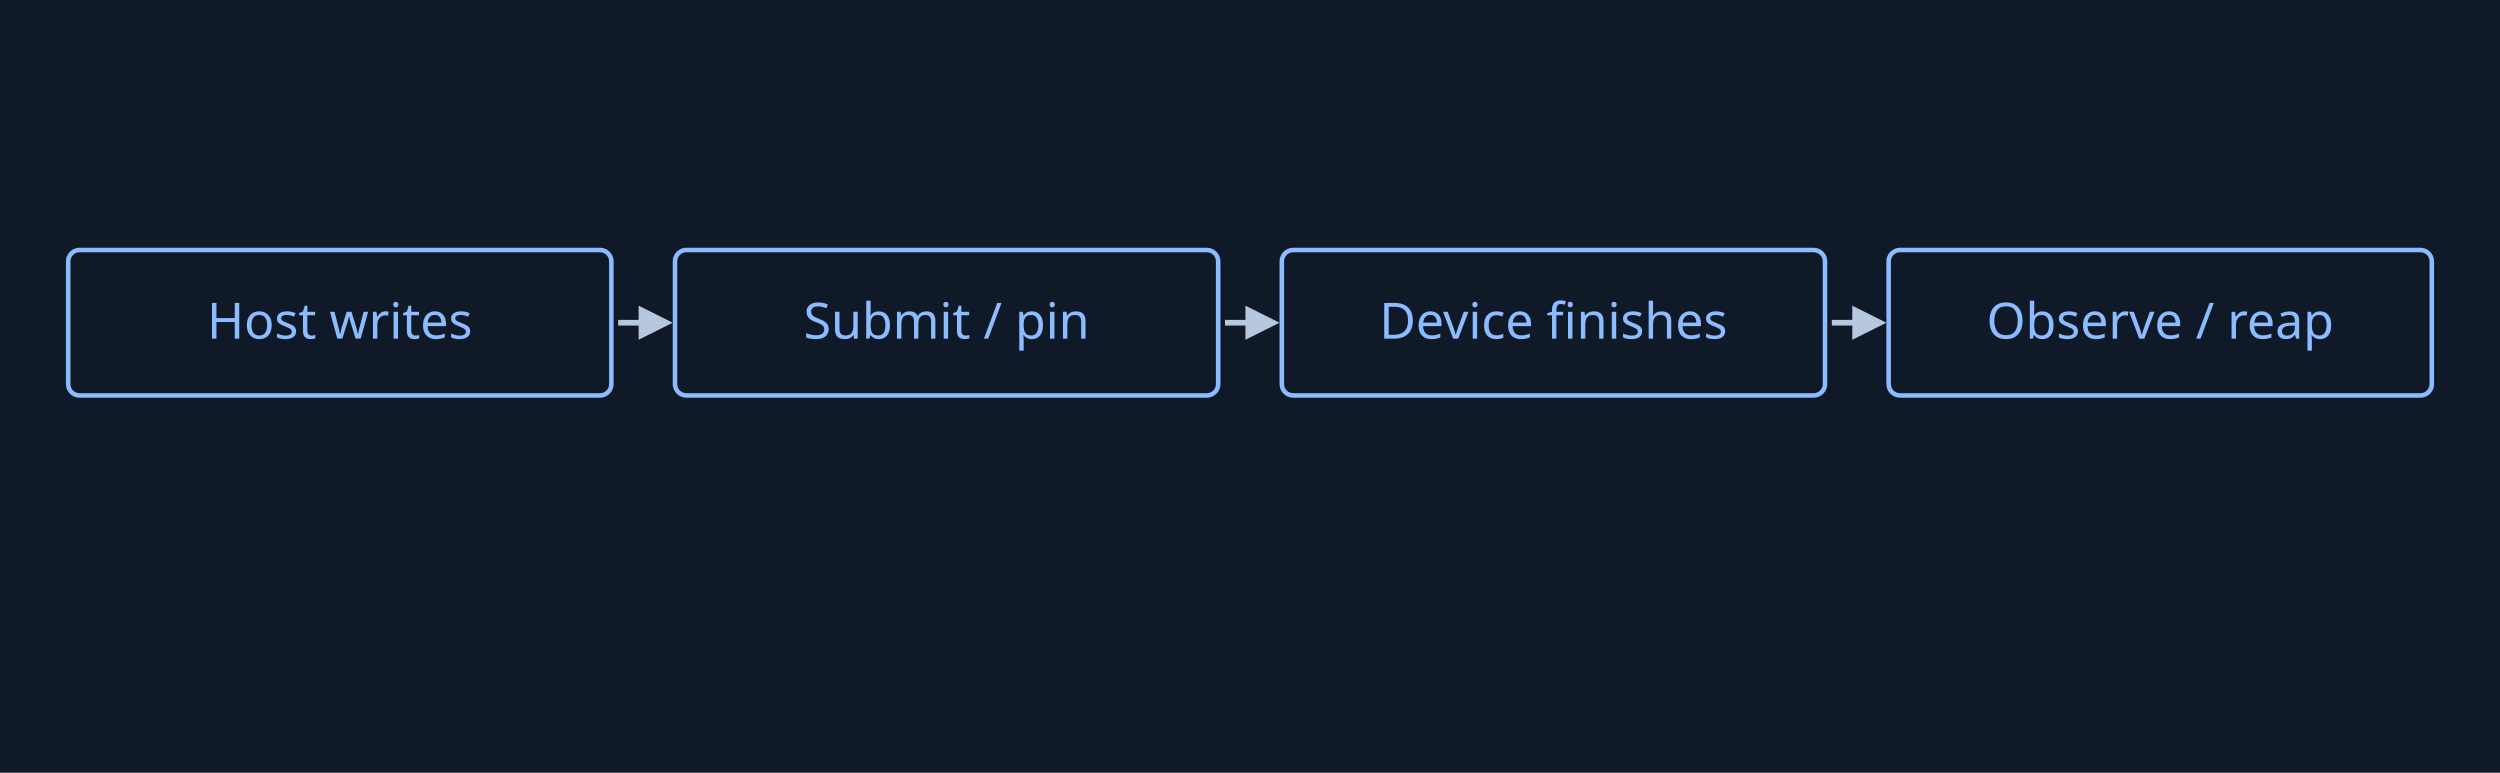
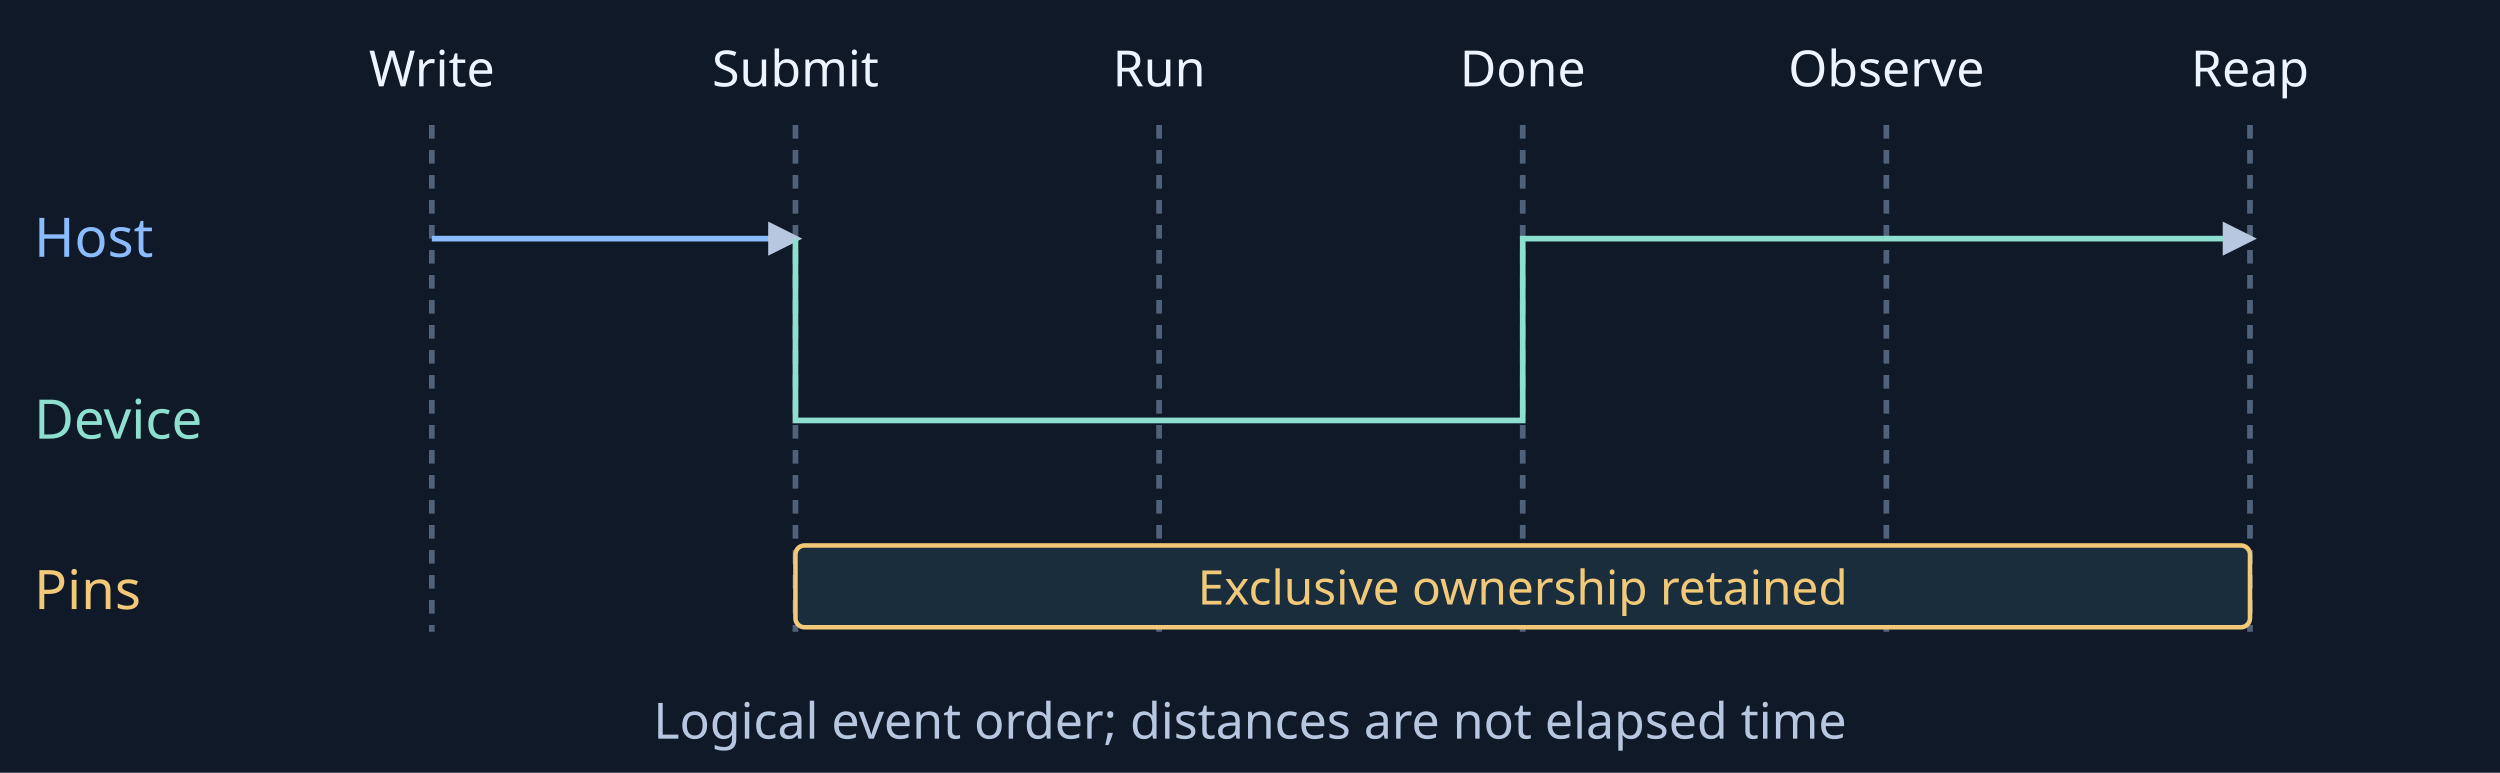
<svg xmlns="http://www.w3.org/2000/svg" viewBox="0 0 1100 340" role="img" aria-labelledby="accelerator-02-title accelerator-02-desc" style="display:block;width:100%;height:auto">
  <defs>
    <marker id="accelerator-02-arrow" viewBox="0 0 10 10" refX="8" refY="5" markerWidth="6" markerHeight="6" orient="auto-start-reverse">
      <path d="M0 0 L10 5 L0 10Z" fill="#b7c7df" />
    </marker>
  </defs>
  <rect width="1100" height="340" fill="#101927" />
  <g font-family="system-ui,sans-serif">
-     <rect x="30.0" y="110" width="239.0" height="64" rx="5" fill="#101927" stroke="#8bbcff" stroke-width="2" />
-     <text x="149.5" y="149.0" font-size="22" fill="#8bbcff" text-anchor="middle">Host writes</text>
-     <path d="M272.0,142 L293.0,142" fill="none" stroke="#b7c7df" stroke-width="2.5" marker-end="url(#accelerator-02-arrow)" />
-     <rect x="297.0" y="110" width="239.0" height="64" rx="5" fill="#101927" stroke="#8bbcff" stroke-width="2" />
-     <text x="416.5" y="149.0" font-size="22" fill="#8bbcff" text-anchor="middle">Submit / pin</text>
-     <path d="M539.0,142 L560.0,142" fill="none" stroke="#b7c7df" stroke-width="2.5" marker-end="url(#accelerator-02-arrow)" />
-     <rect x="564.0" y="110" width="239.0" height="64" rx="5" fill="#101927" stroke="#8bbcff" stroke-width="2" />
-     <text x="683.5" y="149.0" font-size="22" fill="#8bbcff" text-anchor="middle">Device finishes</text>
-     <path d="M806.0,142 L827.0,142" fill="none" stroke="#b7c7df" stroke-width="2.5" marker-end="url(#accelerator-02-arrow)" />
-     <rect x="831.0" y="110" width="239.0" height="64" rx="5" fill="#101927" stroke="#8bbcff" stroke-width="2" />
-     <text x="950.5" y="149.0" font-size="22" fill="#8bbcff" text-anchor="middle">Observe / reap</text>
+     <text x="190" y="38" font-size="22" fill="#eef4ff" text-anchor="middle">Write</text>
+     <path d="M190,55 L190,278" fill="none" stroke="#50617a" stroke-width="2.5" stroke-dasharray="6 5" />
+     <text x="350" y="38" font-size="22" fill="#eef4ff" text-anchor="middle">Submit</text>
+     <path d="M350,55 L350,278" fill="none" stroke="#50617a" stroke-width="2.5" stroke-dasharray="6 5" />
+     <text x="510" y="38" font-size="22" fill="#eef4ff" text-anchor="middle">Run</text>
+     <path d="M510,55 L510,278" fill="none" stroke="#50617a" stroke-width="2.5" stroke-dasharray="6 5" />
+     <text x="670" y="38" font-size="22" fill="#eef4ff" text-anchor="middle">Done</text>
+     <path d="M670,55 L670,278" fill="none" stroke="#50617a" stroke-width="2.5" stroke-dasharray="6 5" />
+     <text x="830" y="38" font-size="22" fill="#eef4ff" text-anchor="middle">Observe</text>
+     <path d="M830,55 L830,278" fill="none" stroke="#50617a" stroke-width="2.5" stroke-dasharray="6 5" />
+     <text x="990" y="38" font-size="22" fill="#eef4ff" text-anchor="middle">Reap</text>
+     <path d="M990,55 L990,278" fill="none" stroke="#50617a" stroke-width="2.5" stroke-dasharray="6 5" />
+     <text x="15" y="113" font-size="24" fill="#8bbcff" text-anchor="start">Host</text>
+     <text x="15" y="193" font-size="24" fill="#8de0cf" text-anchor="start">Device</text>
+     <text x="15" y="268" font-size="24" fill="#f1c979" text-anchor="start">Pins</text>
+     <path d="M190,105 L350,105" fill="none" stroke="#8bbcff" stroke-width="2.5" marker-end="url(#accelerator-02-arrow)" />
+     <path d="M350,105 L350,185 L670,185 L670,105 L990,105" fill="none" stroke="#8de0cf" stroke-width="2.5" marker-end="url(#accelerator-02-arrow)" />
+     <rect x="350" y="240" width="640" height="36" rx="4" fill="#192d3d" stroke="#f1c979" stroke-width="2" />
+     <text x="670.0" y="266" font-size="21" fill="#f1c979" text-anchor="middle">Exclusive ownership retained</text>
+     <text x="550" y="325" font-size="22" fill="#b7c7df" text-anchor="middle">Logical event order; distances are not elapsed time</text>
  </g>
</svg>
